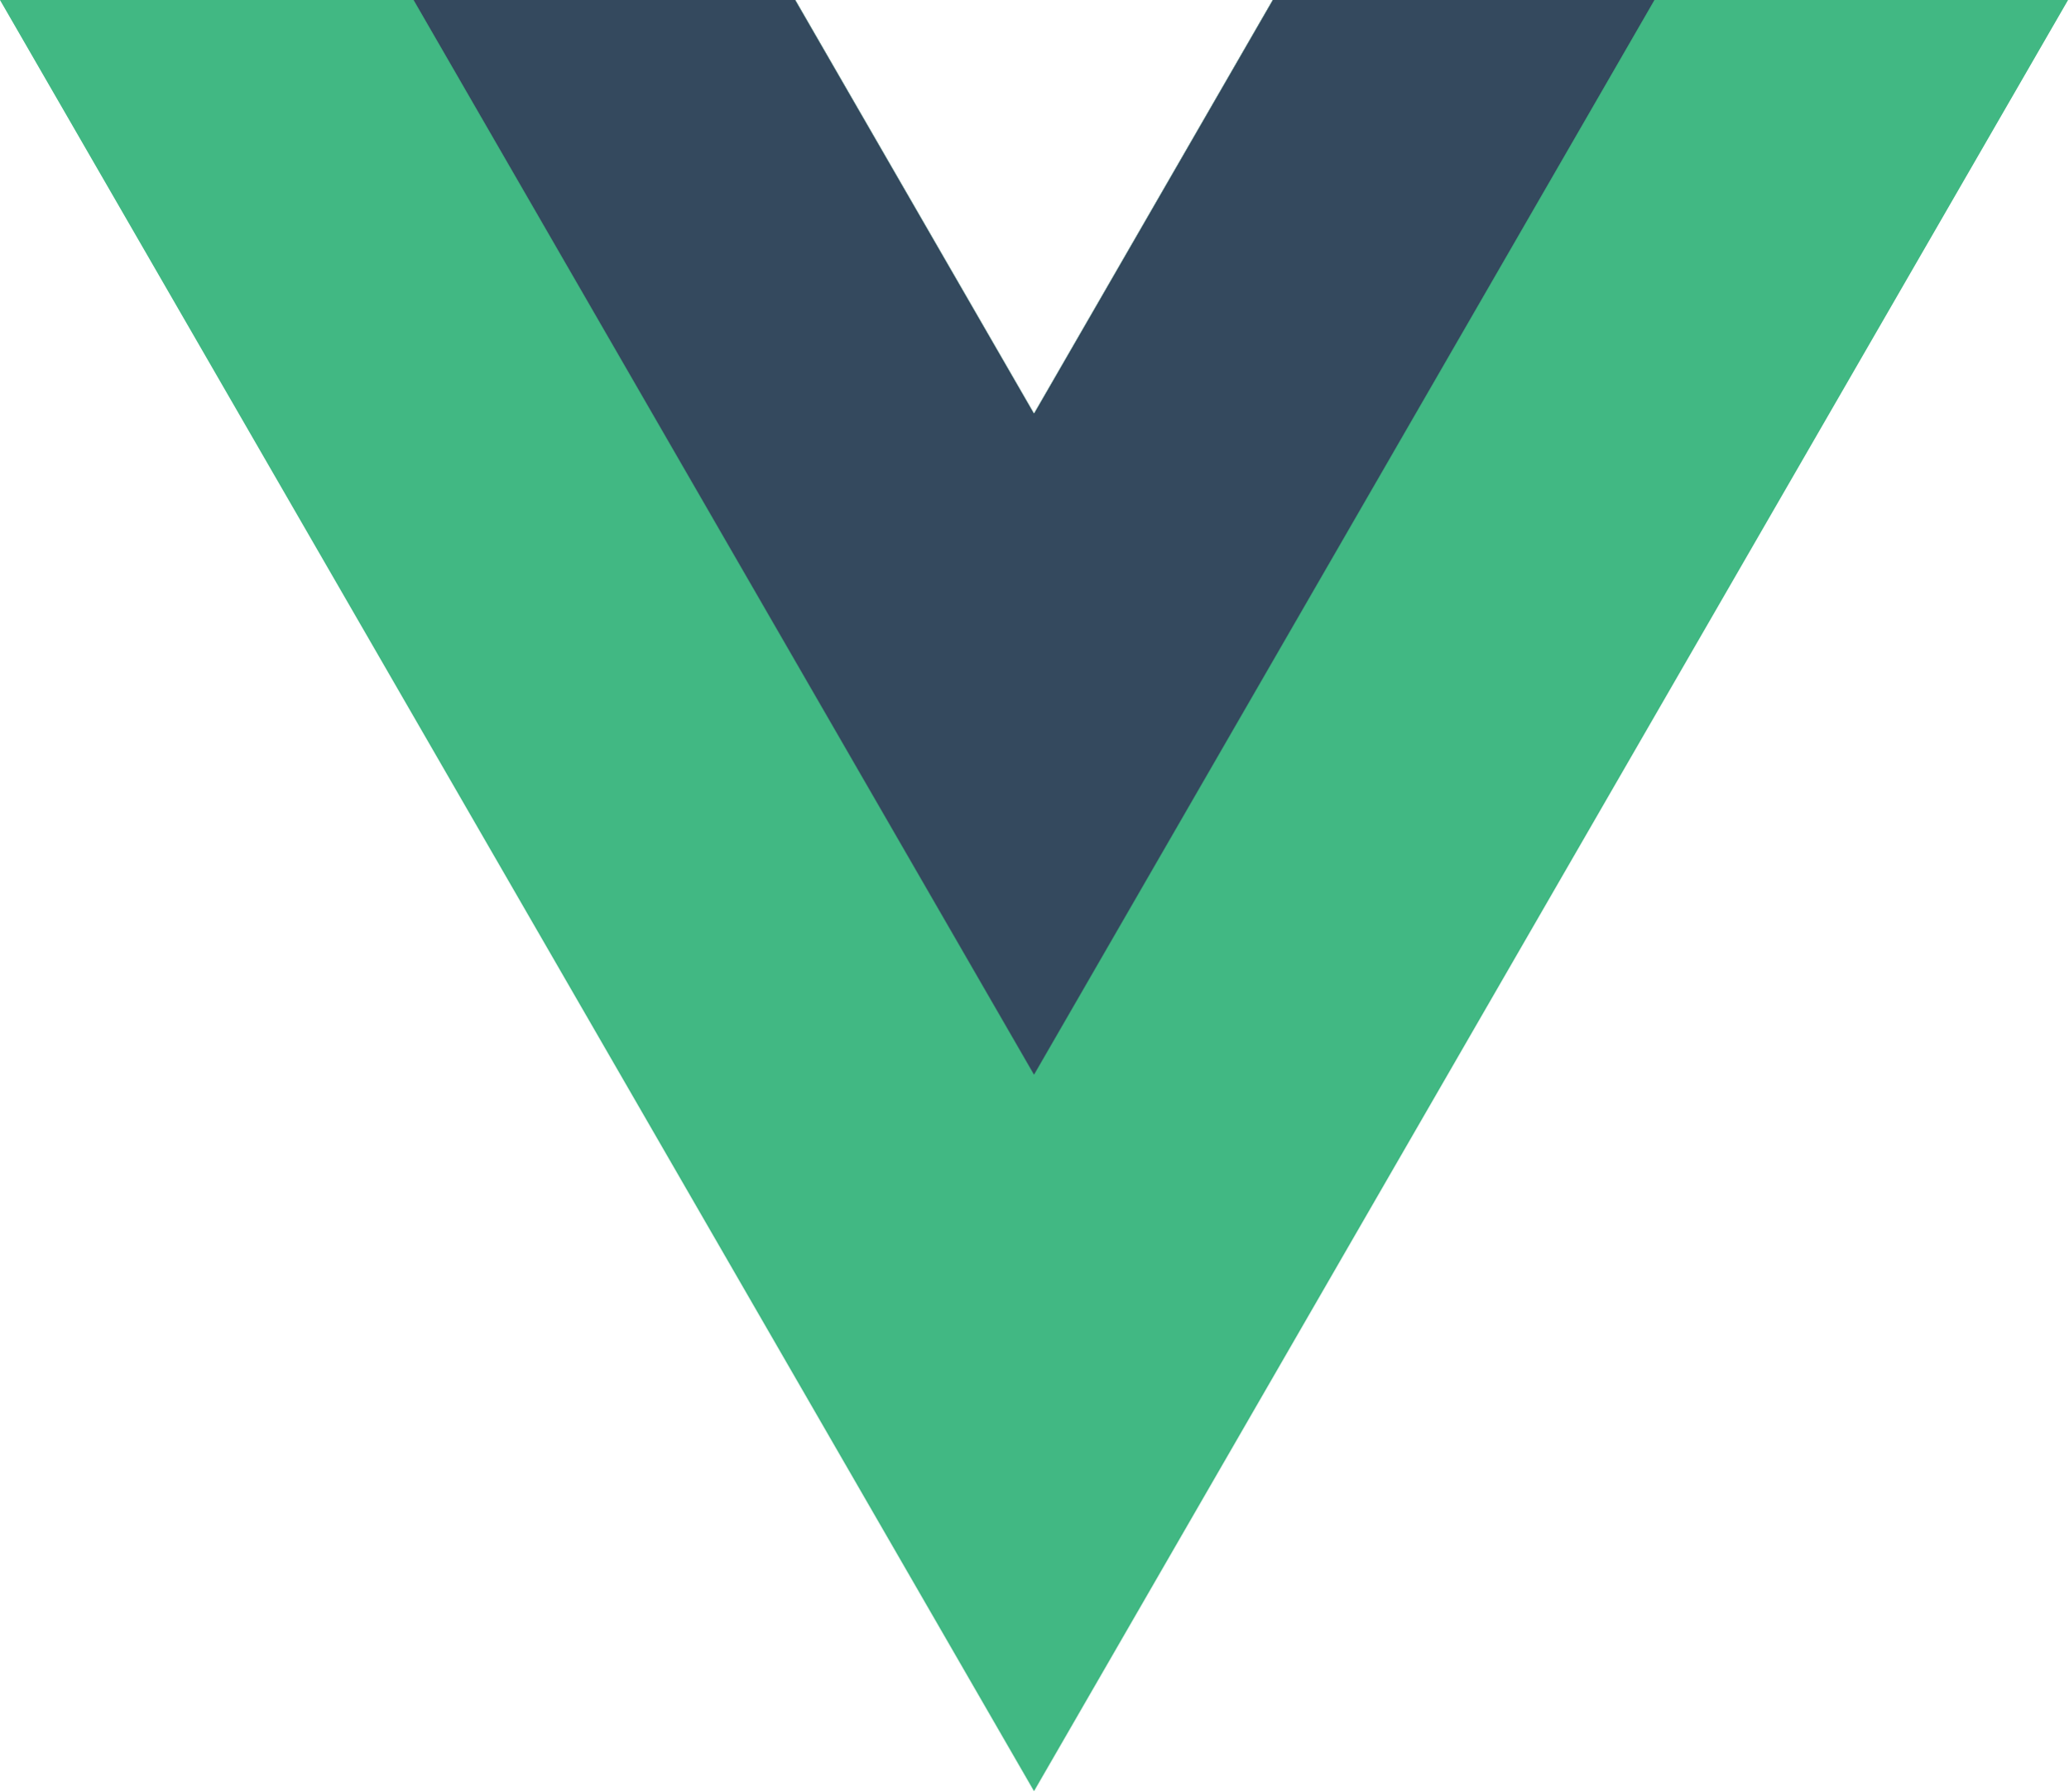
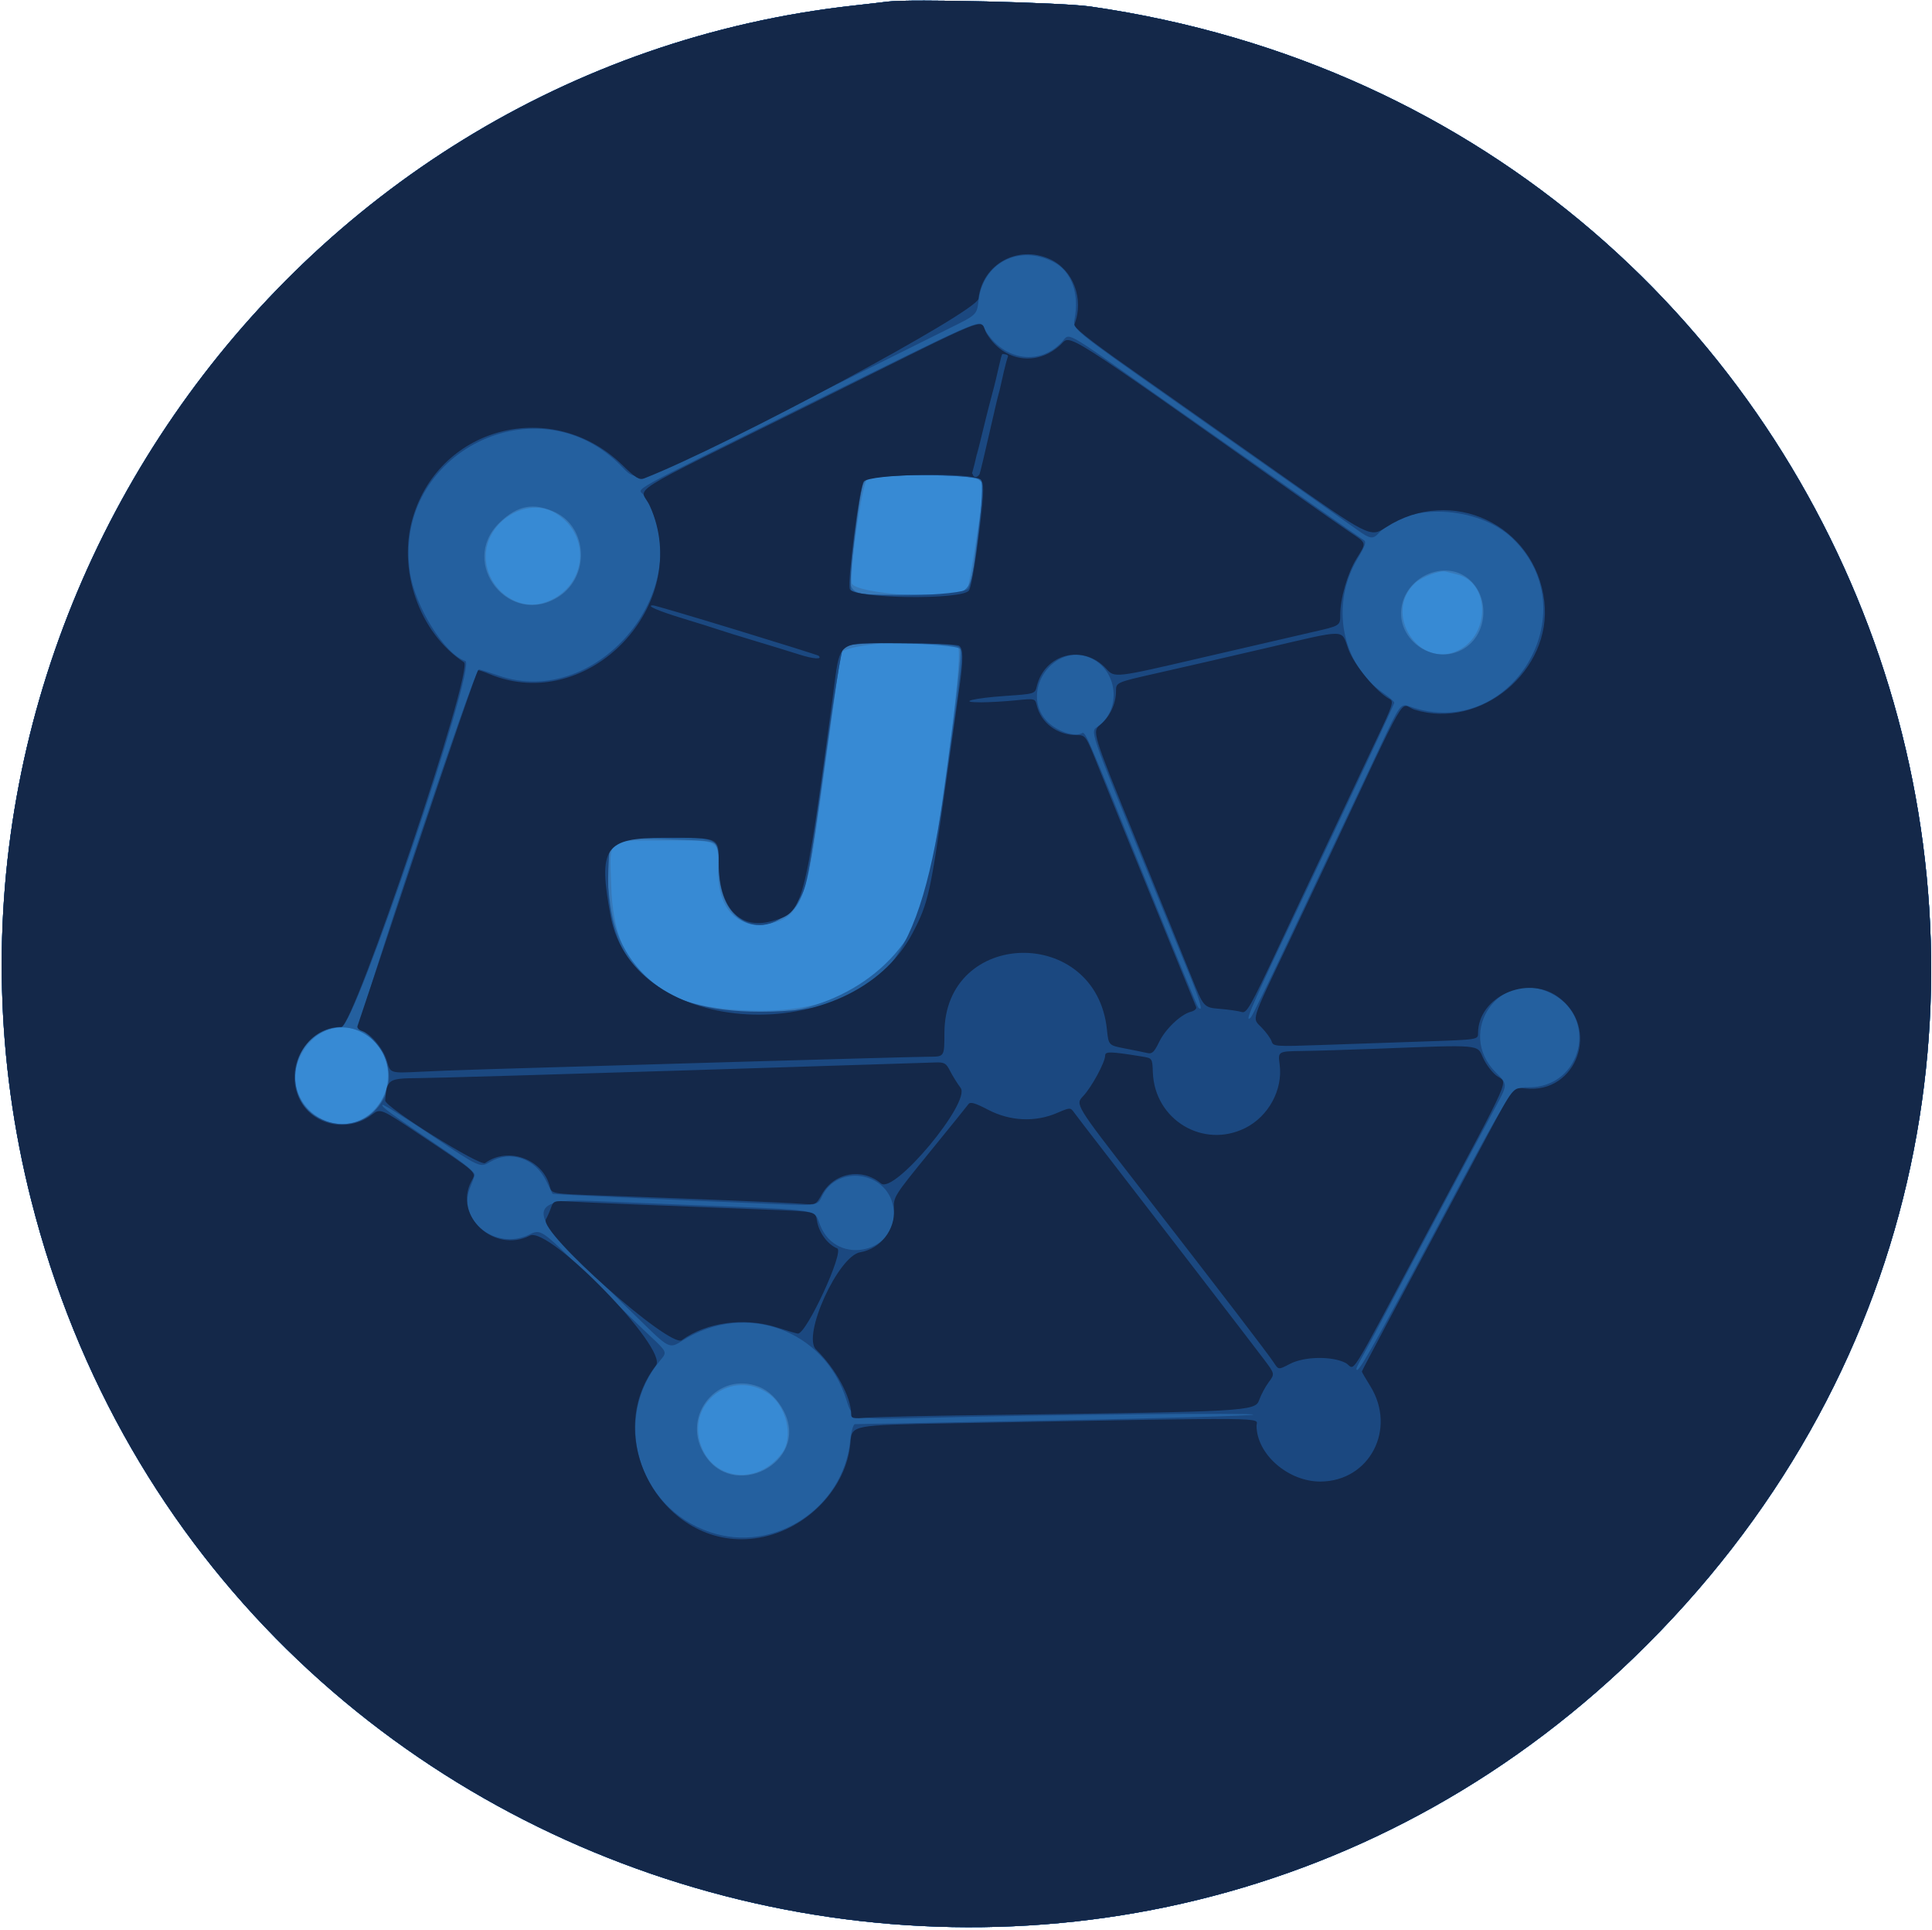
- <svg xmlns="http://www.w3.org/2000/svg" viewBox="0 0 261.76 226.69">
-   <path d="M161.096.001l-30.225 52.351L100.647.001H-.005l130.877 226.688L261.749.001z" fill="#41b883" />
-   <path d="M161.096.001l-30.225 52.351L100.647.001H52.346l78.526 136.01L209.398.001z" fill="#34495e" />
+ <svg xmlns="http://www.w3.org/2000/svg" width="715" height="714" viewBox="0 0 715 714" fill="none">
+   <path fill-rule="evenodd" clip-rule="evenodd" d="M328.5 0.594C326.85 0.817 321.225 1.472 316 2.049C103.582 25.524 -41.195 235.666 11.519 444C79.31 711.921 414.176 804.07 609.556 608.568C818.699 399.295 698.203 44.829 403.5 2.406C393.076 0.905 336.336 -0.466 328.5 0.594Z" fill="#378AD4" />
+   <path fill-rule="evenodd" clip-rule="evenodd" d="M328.5 0.594C326.85 0.817 321.225 1.472 316 2.049C103.582 25.524 -41.195 235.666 11.519 444C79.31 711.921 414.176 804.07 609.556 608.568C818.699 399.295 698.203 44.829 403.5 2.406C393.076 0.905 336.336 -0.466 328.5 0.594ZM362.429 177.571C363.293 178.436 364 179.223 364 179.321C363.999 183.437 358.651 217.715 357.862 218.667C354.663 222.521 315.524 219.789 315.186 215.688C314.65 209.183 318.956 179.712 320.728 177.75C322.992 175.245 359.944 175.087 362.429 177.571ZM205.634 189.919C219.607 198.439 216.861 218.366 201.062 223.1C190.783 226.179 179.769 217.265 179.769 205.866C179.769 192.919 195.077 183.481 205.634 189.919ZM539.239 212.558C551.248 215.422 551.718 234.44 539.931 240.536C525.255 248.125 511.479 226.832 523.831 215.653C526.302 213.417 532.935 210.953 535 211.505C535.825 211.725 537.733 212.199 539.239 212.558ZM354.492 239.371C356.992 241.198 346.162 320.818 341.559 334.462C332.808 360.395 312.178 374.015 281.685 373.992C243.614 373.964 227.199 360.282 226.196 327.74C225.64 309.676 224.073 311 246 311C266.8 311 265.862 310.496 265.742 321.606C265.58 336.627 272.823 343.944 285.5 341.566C295.196 339.747 298.568 332.369 302.439 304.5C303.815 294.6 306.303 276.7 307.97 264.722C309.636 252.744 311 242.539 311 242.043C311 237.906 349.273 235.554 354.492 239.371ZM133.956 381.977C144.856 387.538 146.906 402.631 137.923 411.185C124.518 423.948 103.213 408.341 110.908 391.395C115.433 381.431 125.123 377.471 133.956 381.977ZM284.094 515.455C291.038 520.028 293.831 531.707 289.408 537.677C280.22 550.077 262.986 547.736 259.013 533.548C254.8 518.5 270.987 506.822 284.094 515.455Z" fill="#3779B9" />
+   <path fill-rule="evenodd" clip-rule="evenodd" d="M328.5 0.594C326.85 0.817 321.225 1.472 316 2.049C103.582 25.524 -41.195 235.666 11.519 444C79.31 711.921 414.176 804.07 609.556 608.568C818.699 399.295 698.203 44.829 403.5 2.406C393.076 0.905 336.336 -0.466 328.5 0.594ZM362.429 177.571C364.367 179.51 364.421 178.008 361.654 199.19C358.679 221.97 361.06 220 336.5 220C311.517 220 313.476 221.776 316.013 201.415C318.648 180.267 318.832 179.311 320.611 177.532C322.914 175.229 360.121 175.264 362.429 177.571ZM205.505 189.57C217.465 195.245 218.3 213.141 206.956 220.648C188.861 232.622 169.33 208.37 184.941 193.312C191.54 186.946 197.638 185.836 205.505 189.57ZM542.824 213.681C551.478 220.023 550.894 234.436 541.759 240.005C530.282 247.003 515.476 235.918 519.045 223C521.888 212.711 534.667 207.703 542.824 213.681ZM355.339 240.175C356.469 241.968 346.149 319.135 343.326 330C328.376 387.535 233.992 391.801 225.972 335.304C222.542 311.139 223.841 309.607 247 310.524C268.01 311.356 266 310.264 266 320.847C266 338.95 277.672 347.551 290.497 338.9C298.142 333.742 298.454 332.391 308.021 263.03C309.726 250.671 311.606 239.974 312.199 239.26C314.001 237.089 353.928 237.936 355.339 240.175ZM134.47 382.282C144.586 388.011 146.816 401.123 139.211 410.161C130.84 420.109 114.337 416.669 110.136 404.101C105.048 388.876 120.946 374.622 134.47 382.282ZM280.685 513.067C284.478 514.504 287.801 517.732 290.097 522.21C299.834 541.196 270.807 556.053 260.282 537.47C252.347 523.461 265.764 507.413 280.685 513.067Z" fill="#24609F" />
+   <path fill-rule="evenodd" clip-rule="evenodd" d="M328.5 0.594C326.85 0.817 321.225 1.472 316 2.049C103.582 25.524 -41.195 235.666 11.519 444C79.31 711.921 414.176 804.07 609.556 608.568C818.699 399.295 698.203 44.829 403.5 2.406C393.076 0.905 336.336 -0.466 328.5 0.594ZM389.85 96.923C396.5 100.316 399.55 108.597 397.667 118.149C396.947 121.797 396.947 121.797 434.224 148.051C487.589 185.637 498.004 192.983 502.447 196.169C507.1 199.506 508.122 199.628 510.398 197.113C520.598 185.841 547.153 187.017 559.835 199.301C588.085 226.663 558.898 274.518 521.918 261.471C518.295 260.193 518.295 260.193 510.454 276.846C506.141 286.006 500.049 298.9 496.916 305.5C493.782 312.1 485.061 330.55 477.535 346.5C470.009 362.45 463.435 375.927 462.926 376.45C460.391 379.051 463.02 372.697 474.416 348.673C502.783 288.877 516 260.695 516 260.005C516 259.602 514.176 258.008 511.947 256.464C496.392 245.684 492.222 223.638 502.507 206.558C505.179 202.122 505.743 200.469 504.781 199.904C503.407 199.097 475.363 179.446 426.786 145.25C392.818 121.339 396.13 123.163 392.924 126.595C384.249 135.881 370.195 133.102 363.869 120.849C362.5 118.198 362.5 118.198 300.068 149.114C229.028 184.293 236.303 180.282 238.211 183.219C259.54 216.051 221.737 262.933 184.405 249.946C181.157 248.816 177.941 247.803 177.257 247.696C175.538 247.425 131.265 380.255 132.893 380.798C135.648 381.716 140.417 386.709 142.12 390.459C149.406 406.497 133.42 421.873 117.96 413.697C102.535 405.541 108.92 380 126.384 380C131.337 380 176.673 245.983 172.2 244.564C164.616 242.156 153.54 224.399 151.713 211.716C145.317 167.32 199.48 140.564 230.313 172.889C236.055 178.91 236.055 178.91 288.778 152.63C317.775 138.176 346 124.128 351.5 121.412C361.5 116.475 361.5 116.475 362.142 111.227C363.857 97.209 377.055 90.396 389.85 96.923ZM363.05 177.561C364.665 179.506 360.626 214.142 358.365 217.75C356.592 220.577 317.361 221.344 315.081 218.597C313.629 216.848 318.058 179.84 319.998 177.502C321.889 175.224 361.155 175.277 363.05 177.561ZM355.014 239.517C356.6 241.428 356.34 243.99 349.988 289.054C340.341 357.493 326.87 374.273 281.5 374.362C242.228 374.439 223.652 357.044 225.15 321.594C225.657 309.584 224.93 310 245.431 310C266.697 310 265.752 309.445 266.177 322.179C266.852 342.409 283.799 349.303 294.964 333.891C298.649 328.804 298.873 327.656 305.457 280.156C308.457 258.517 311.436 240.18 312.078 239.406C313.866 237.252 353.218 237.353 355.014 239.517ZM403.329 243.364C413.532 247.627 415.295 262.247 406.389 268.735C403.4 270.913 402.504 268.302 426.046 326C431.096 338.375 437.414 353.874 440.088 360.443C444.335 370.88 445.38 374.714 443.452 372.785C443.151 372.484 435.716 354.521 426.93 332.869C399.697 265.749 401.956 270.879 399.918 271.526C396.574 272.587 390.299 270.105 387.091 266.451C377.57 255.607 390.075 237.826 403.329 243.364ZM574.102 367.583C591.862 376.562 585.415 402.608 565.5 402.337C559.5 402.255 559.5 402.255 531.561 454.628C507.392 499.935 502 509.383 502 506.428C502 506.114 503.066 503.976 504.368 501.678C505.671 499.38 509.331 492.55 512.503 486.5C518.05 475.921 544.559 426.188 553.613 409.376C557.988 401.251 557.988 401.251 553.595 396.858C538.533 381.796 555.186 358.02 574.102 367.583ZM181.373 429.942C188.914 425.493 198.09 428.611 202.147 437C203.344 439.475 204.397 441.609 204.487 441.741C204.634 441.96 245.742 443.853 286.523 445.519C302.547 446.174 302.547 446.174 304.26 442.58C309.865 430.827 328.115 433.433 330.535 446.333C333.676 463.08 309.699 469.254 303.5 453.294C301.169 447.291 304.468 447.83 259 446.023C244.425 445.444 226.2 444.697 218.5 444.364C197.215 443.442 195.818 448.445 212.755 464.934C219.215 471.223 229.717 481.496 236.093 487.762C247.686 499.155 247.686 499.155 252.488 496.11C275.758 481.352 305.165 491.958 313.248 518.024C315.5 525.285 315.5 525.285 341.5 524.647C390.289 523.448 464.501 522.722 463.83 523.448C463.461 523.847 430.386 524.795 390.33 525.554C350.273 526.312 317.002 526.948 316.392 526.967C315.778 526.985 314.998 529.745 314.641 533.164C312.026 558.177 286.387 574.879 262.801 566.933C235.838 557.85 226.301 524.811 244.424 503.273C246.944 500.278 246.944 500.278 240.222 494.004C236.525 490.553 226.008 480.304 216.851 471.227C200.202 454.724 200.202 454.724 195.785 456.862C183.426 462.845 169.12 451.514 173.939 439.559C174.617 437.877 175.387 435.802 175.65 434.95C175.989 433.853 172.364 430.859 163.255 424.71C144.845 412.284 140.92 409.413 141.521 408.812C141.814 408.52 150.065 413.647 159.858 420.206C177.663 432.131 177.663 432.131 181.373 429.942Z" fill="#1B4880" />
+   <path fill-rule="evenodd" clip-rule="evenodd" d="M328.5 0.594C326.85 0.817 321.225 1.472 316 2.049C103.582 25.524 -41.195 235.666 11.519 444C79.31 711.921 414.176 804.07 609.556 608.568C818.699 399.295 698.203 44.829 403.5 2.406C393.076 0.905 336.336 -0.466 328.5 0.594ZM388.579 95.896C397.175 99.801 401.249 110.631 397.644 120C397.227 121.082 402.696 125.459 417.283 135.718C428.403 143.538 453.144 160.962 472.264 174.437C507.028 198.938 507.028 198.938 512.933 195.122C537.086 179.511 568.318 194.171 571.538 222.632C574.421 248.114 547.937 270.176 523.547 262.61C517.524 260.742 522.54 252.034 490.774 319.5C486.371 328.85 480.087 342.125 476.808 349C462.667 378.652 463.334 376.562 466.857 380.165C468.574 381.921 470.26 384.245 470.604 385.329C471.207 387.226 471.906 387.276 489.365 386.662C499.339 386.311 516.388 385.724 527.25 385.358C547 384.693 547 384.693 547 382.314C547 368.931 564.921 360.646 576.407 368.719C592.474 380.011 583.722 404.919 564.45 402.747C560.019 402.248 560.019 402.248 550.344 420.374C545.023 430.343 539.224 441.2 537.458 444.5C516.43 483.789 504 507.194 504 507.497C504 507.701 505.4 510.118 507.11 512.87C516.962 528.719 506.92 548.061 488.765 548.206C476.805 548.302 465.102 538.139 465.022 527.588C464.998 524.354 474.165 524.428 351.374 526.661C315.248 527.318 315.248 527.318 314.735 533.713C313.381 550.577 298.704 565.903 280.944 568.996C246.75 574.951 221.599 532.95 242.759 505.228C247.403 499.144 203.178 453.595 196.121 457.193C182.96 463.903 167.796 449.963 174.388 437.216C176.296 433.526 177.595 434.71 155.146 419.672C140.792 410.057 140.792 410.057 137.582 412.505C128.816 419.191 115.838 416.484 110.977 406.956C104.905 395.053 113.464 380.01 126.315 379.997C130.964 379.992 175.514 247.549 171.706 245.056C155.166 234.231 146.941 210.721 152.868 191.209C163.127 157.435 204.712 147.171 230.335 172.089C235.241 176.86 236.625 177.709 238.38 177.023C269.149 165.003 361.576 115.331 362.116 110.527C363.555 97.702 376.634 90.471 388.579 95.896ZM300.067 149.552C228.171 185.224 237.095 179.591 240.49 187.157C256.853 223.619 217.698 264.689 181.135 249.412C179.276 248.635 177.406 248 176.979 248C176.553 248 166.424 277.363 154.472 313.25C142.52 349.137 132.542 379.022 132.298 379.66C132.055 380.297 132.796 381.118 133.945 381.483C137.366 382.568 141.997 388.198 143.263 392.809C144.446 397.117 144.446 397.117 155.473 396.574C167.651 395.975 173.615 395.789 271 392.971C308.125 391.896 340.975 391.012 344 391.005C349.5 390.992 349.5 390.992 349.511 382.246C349.562 343.549 405.611 342.287 409.647 380.892C410.263 386.792 410.263 386.792 416.382 387.968C419.747 388.615 423.456 389.371 424.624 389.649C426.356 390.061 427.155 389.311 428.963 385.575C431.324 380.699 437.003 375.315 440.81 374.343C442.08 374.019 442.92 373.246 442.676 372.627C442.432 372.007 435.247 354.4 426.708 333.5C418.17 312.6 409.071 290.212 406.488 283.75C401.792 272 401.792 272 398.364 272C391.26 272 385.251 267.482 383.679 260.958C383.071 258.437 383.008 258.422 375.783 259.146C371.777 259.548 366.025 259.876 363 259.875C354.086 259.872 360.144 258.319 372.299 257.49C382.808 256.774 383.035 256.707 383.642 254.13C386.54 241.844 400.858 238.135 409.398 247.459C412.513 250.859 412.513 250.859 444.006 243.534C461.328 239.505 480.113 235.158 485.75 233.875C496 231.54 496 231.54 496 227.48C496 221.39 498.694 212.1 502.032 206.684C505.771 200.616 505.894 201.136 499.743 197C496.88 195.075 488.454 189.196 481.019 183.936C391.391 120.531 396.502 123.79 392.546 127.521C383.873 135.701 371.496 133.889 365.203 123.518C361.851 117.994 371.217 114.251 300.067 149.552ZM373 132C372.656 132.896 372.115 134.958 371.5 137.5C370.885 140.041 370 144.5 369.5 146C369 147.5 363 174.5 362.5 175.5C361 177.524 360 176 360 175.5C359.5 174.5 359.5 177.524 362.176 165C359.725 176.472 364.621 155.162 367 146.5C369.38 137.838 370.48 131 371 131C371.52 131 373.344 131.104 373 132ZM363.02 177.524C364.433 179.227 364.169 183.582 361.4 204.27C360.46 211.294 359.198 217.704 358.595 218.514C355.943 222.081 315.624 221.54 314.475 217.922C313.552 215.014 317.98 180.804 319.61 178.25C321.479 175.322 360.649 174.667 363.02 177.524ZM272.648 233.124C289.066 238.142 302.687 242.417 302.917 242.624C304.543 244.092 301.121 243.885 295.814 242.193C292.341 241.086 284.775 238.763 279 237.032C273.225 235.301 267.375 233.487 266 233C264.625 232.513 258.775 230.68 253 228.926C243.435 226.02 238.8 224 241.698 224C242.301 224 256.229 228.106 272.648 233.124ZM468 239.929C454.525 243.067 436.64 247.179 428.255 249.067C413.011 252.5 413.011 252.5 413.005 255.782C412.998 260.426 410.778 265.167 407.206 268.173C404.14 270.753 404.14 270.753 420.139 310.127C428.938 331.782 438.234 354.742 440.797 361.148C445.456 372.796 445.456 372.796 451.478 373.299C454.79 373.576 458.415 374.099 459.533 374.461C461.36 375.053 462.718 372.664 472.973 350.81C479.248 337.439 487.389 320.182 491.065 312.46C494.741 304.738 498.884 295.963 500.272 292.96C501.659 289.957 505.78 281.226 509.429 273.558C515.468 260.867 515.904 259.531 514.282 258.672C509.4 256.089 501.143 246.096 498.973 240.147C496.246 232.667 499.092 232.687 468 239.929ZM354.915 238.927C356.524 239.945 356.557 243.989 355.044 254.5C354.489 258.35 352.242 274.325 350.048 290C344.392 330.423 343.564 334.146 337.778 345.175C315.008 388.58 234.422 384.21 226.005 339.114C221.247 313.619 223.715 310 245.857 310C266.61 310 265.998 309.713 266.006 319.45C266.019 335.886 273.59 344.161 285.586 340.849C297.328 337.607 297.458 337.128 308.175 258C311.125 236.219 308.892 237.997 333.273 238.015C344.398 238.024 354.137 238.434 354.915 238.927ZM509.5 388.054C499.6 388.437 487.322 388.807 482.216 388.875C472.931 389 472.931 389 473.58 393.889C474.818 403.224 469.462 413.096 460.824 417.4C445.24 425.166 427.285 414.339 426.651 396.794C426.461 391.549 426.461 391.549 422.481 390.907C410.98 389.053 409 389.001 409 390.552C409 393.048 403.998 402.281 400.852 405.591C397.915 408.683 397.915 408.683 420.74 438.091C451.928 478.275 469.336 500.983 471.413 504.193C473.156 506.887 473.156 506.887 477.328 504.693C482.619 501.912 492.839 501.706 497.912 504.278C502.059 506.381 497.105 514.324 529.407 453.786C560.396 395.707 558.014 401.126 553.897 398.082C552.19 396.82 549.919 393.81 548.85 391.394C546.641 386.401 548.384 386.549 509.5 388.054ZM254 396.056C205.325 397.592 160.713 398.882 154.861 398.924C143.661 399.004 143.136 399.357 142.552 407.2C142.374 409.593 177.685 431.704 179.53 430.354C188.018 424.148 200.941 428.87 203.496 439.111C204.147 441.721 204.147 441.721 222.823 442.383C257.943 443.626 291.497 445.01 296.728 445.431C301.921 445.848 301.971 445.825 304.162 441.926C308.695 433.86 318.957 431.979 326.062 437.911C330.934 441.978 359.416 407.766 355.508 402.54C354.259 400.868 352.496 398.038 351.592 396.25C350.155 393.409 349.48 393.017 346.224 393.132C344.176 393.205 302.675 394.521 254 396.056ZM358.399 408.563C357.905 409.256 351.445 417.256 344.044 426.341C330.829 442.565 330.594 442.939 330.865 447.344C331.341 455.081 325.863 462.09 318.343 463.367C310.179 464.754 296.768 494.269 301.996 499.344C309.241 506.375 315 516.944 315 523.206C315 524.862 315.655 525.003 321.25 524.554C324.688 524.277 346.4 523.813 369.5 523.521C461.329 522.361 464.538 522.18 465.974 518.098C466.671 516.119 468.271 513.121 469.53 511.436C471.818 508.372 471.818 508.372 467.728 502.936C463.299 497.049 424.612 446.776 408.67 426.192C403.264 419.212 398.225 412.647 397.474 411.604C396.137 409.749 395.997 409.755 391.118 411.854C383.092 415.306 373.809 414.867 365.722 410.652C360.788 408.08 359.09 407.596 358.399 408.563ZM203.933 446.86C203.419 448.312 202.562 450.261 202.027 451.192C199.359 455.837 247.979 499.027 252.329 495.877C261.521 489.218 275.674 487.349 287.645 491.213C291.415 492.43 294.851 493.442 295.28 493.463C298.464 493.615 312.568 463.064 309.836 461.932C306.239 460.442 303.048 456.072 302.331 451.652C301.785 448.285 301.785 448.285 284.642 447.628C242.695 446.02 217.03 444.964 211.183 444.606C205.111 444.235 204.831 444.321 203.933 446.86Z" fill="#142849" />
</svg>
